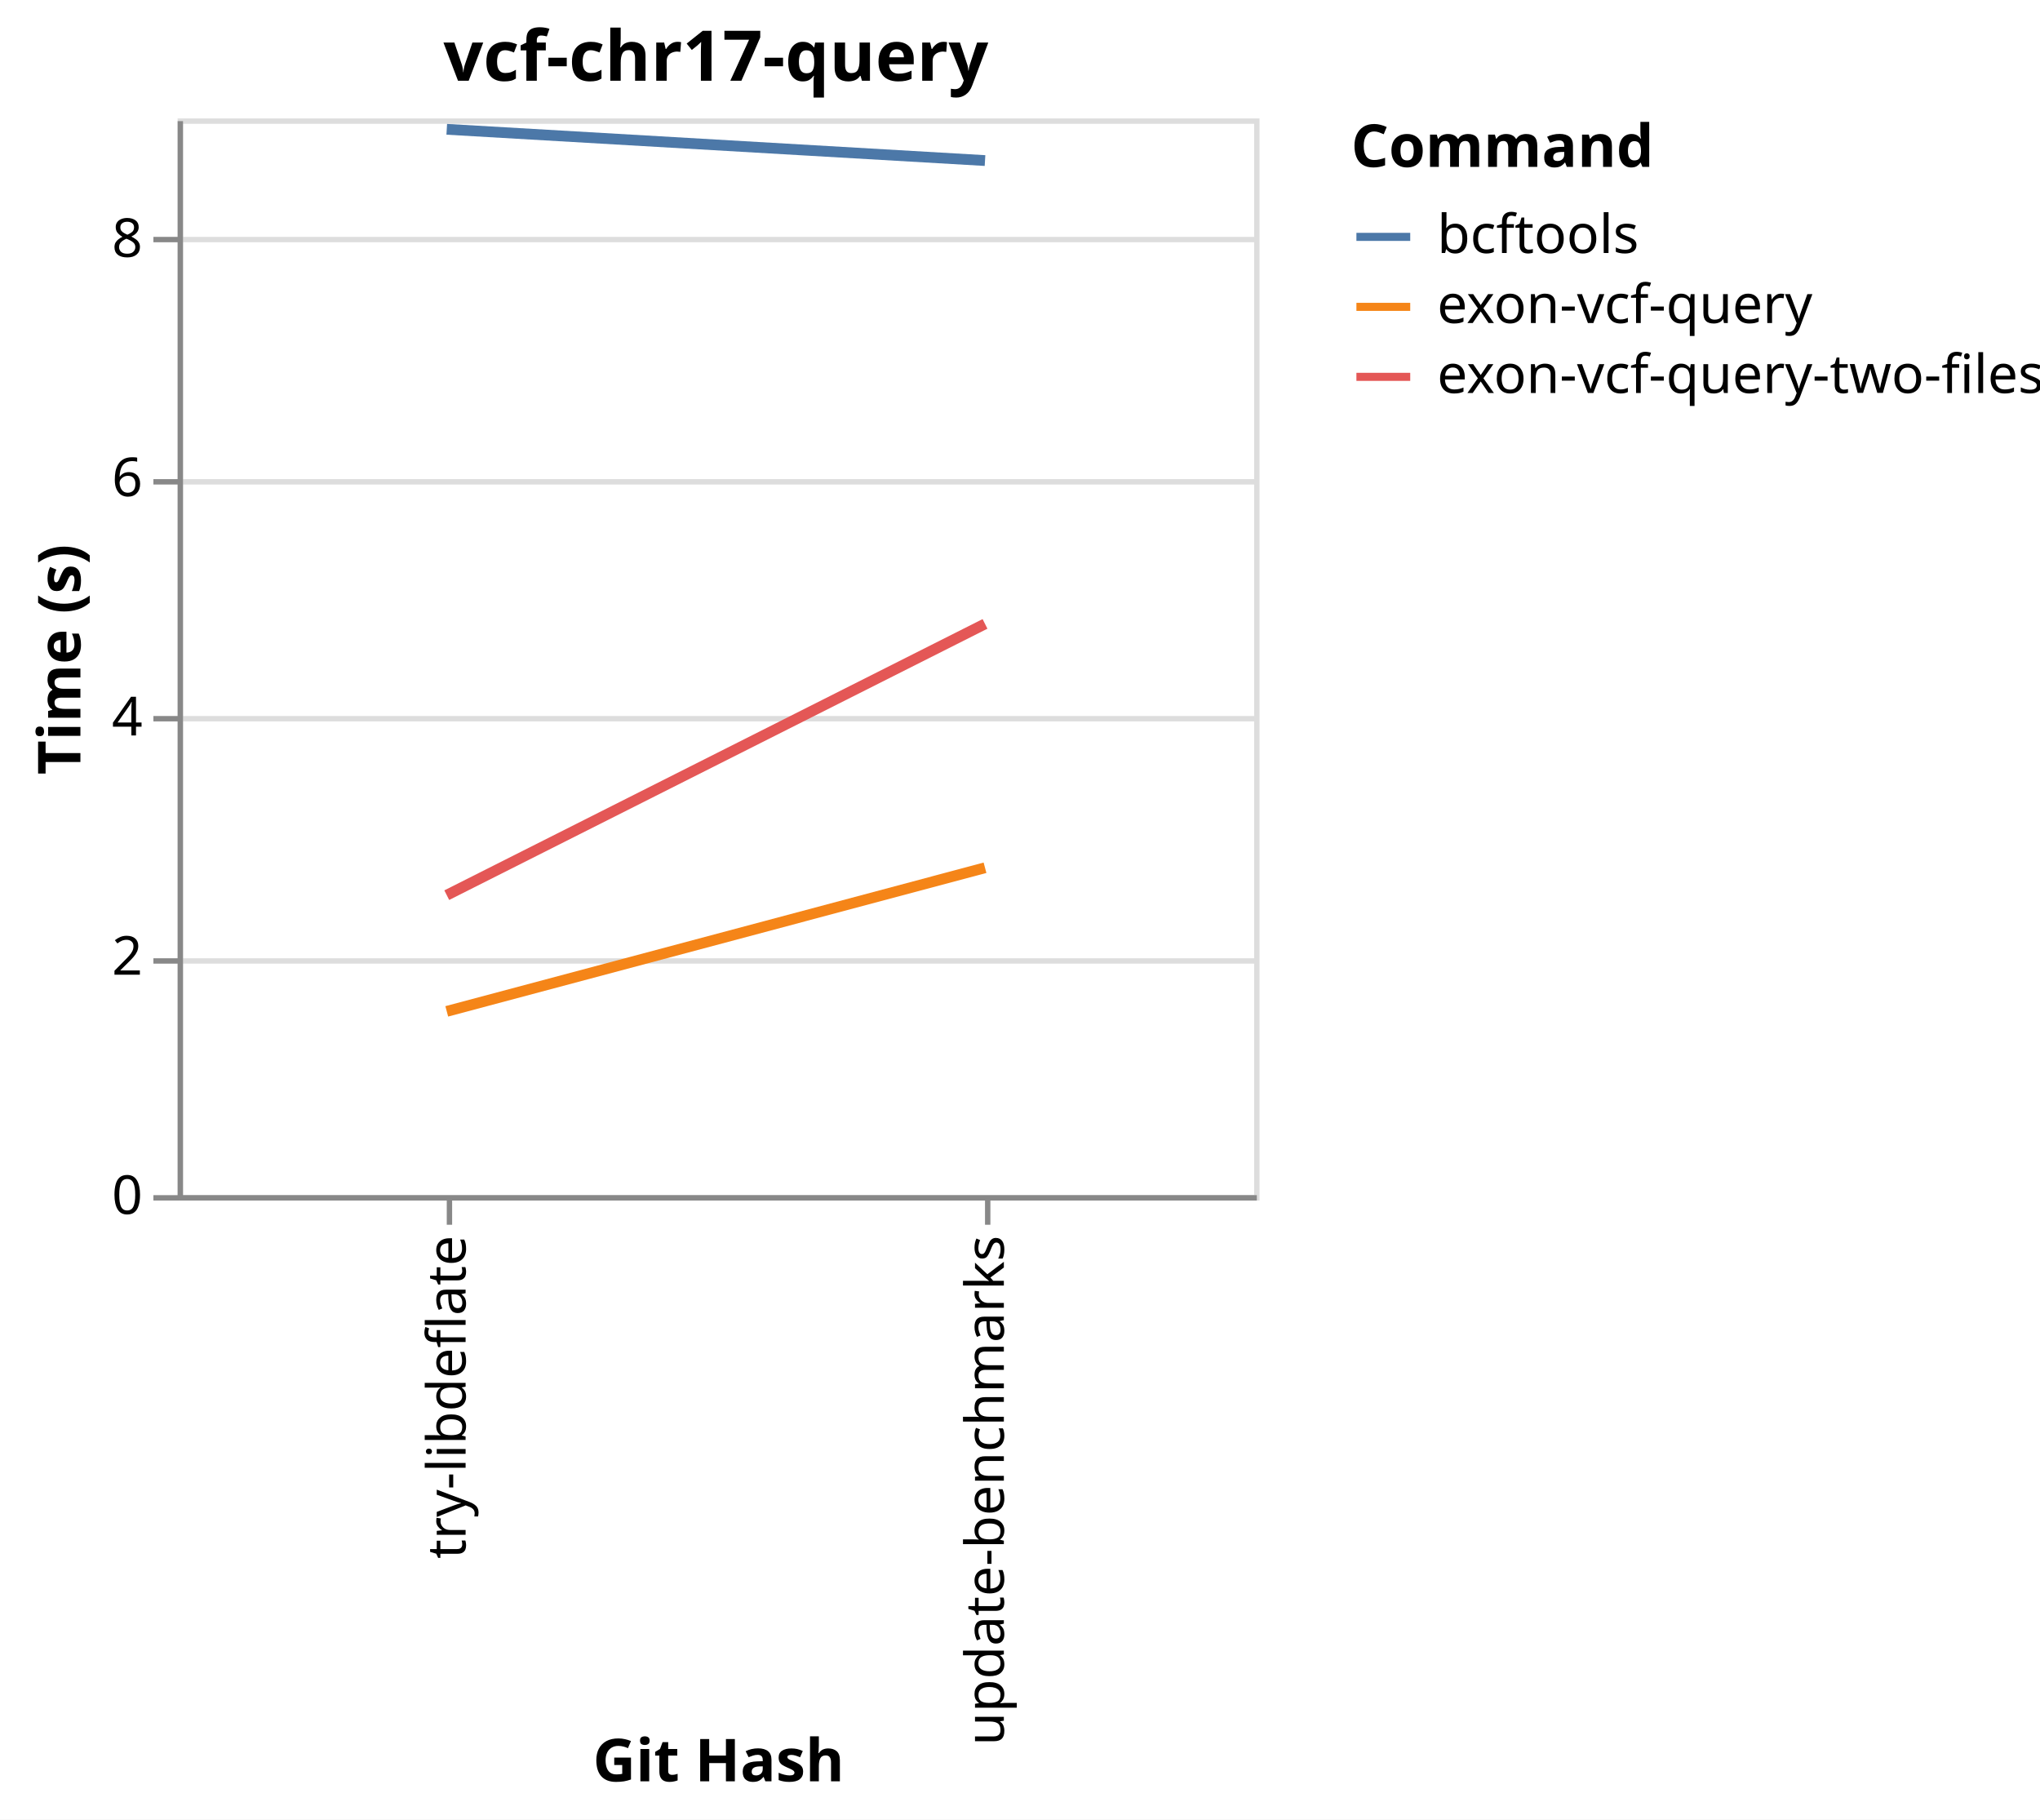
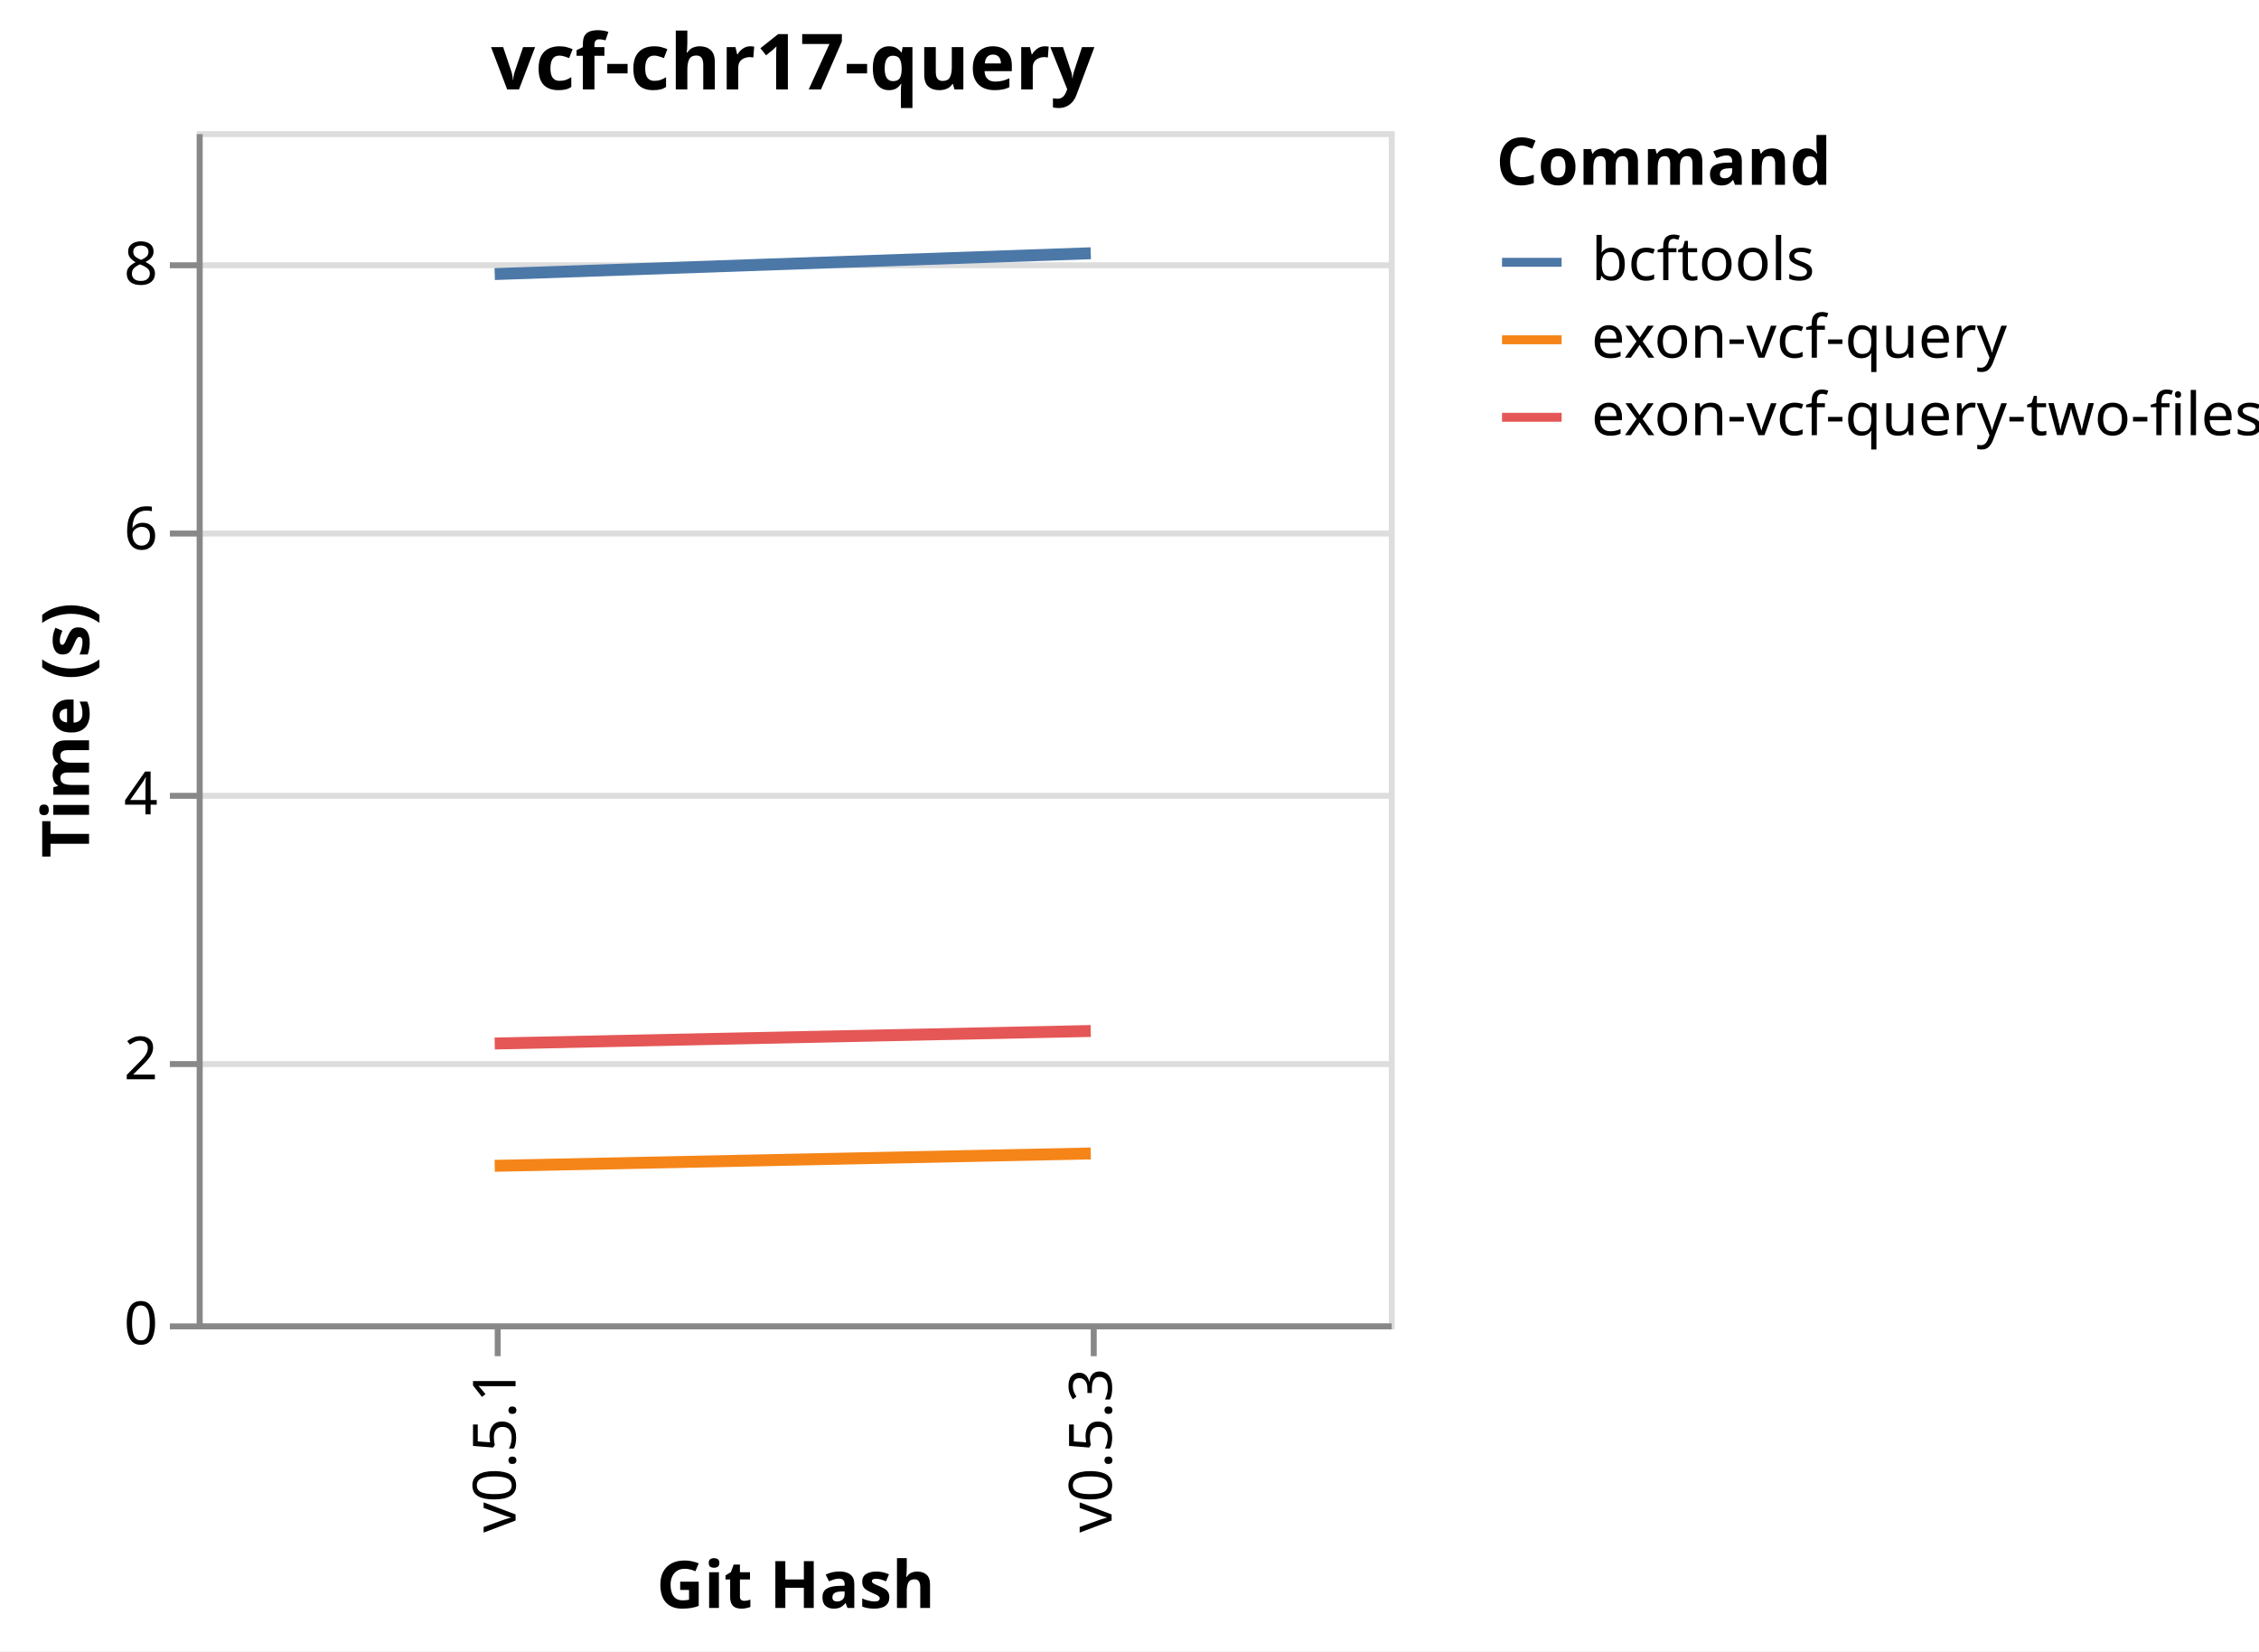
- <svg xmlns="http://www.w3.org/2000/svg" version="1.1" class="marks" width="379" height="338" viewBox="0 0 379 338">
-   <rect width="379" height="338" fill="white" />
+ <svg xmlns="http://www.w3.org/2000/svg" version="1.1" class="marks" width="379" height="277" viewBox="0 0 379 277">
+   <rect width="379" height="277" fill="white" />
  <g fill="none" stroke-miterlimit="10" transform="translate(33,22)">
    <g class="mark-group role-frame root" role="graphics-object" aria-roledescription="group mark container">
      <g transform="translate(0,0)">
        <path class="background" aria-hidden="true" d="M0.5,0.5h200v200h-200Z" stroke="#ddd" />
        <g>
          <g class="mark-group role-axis" aria-hidden="true">
            <g transform="translate(0.5,0.5)">
              <path class="background" aria-hidden="true" d="M0,0h0v0h0Z" pointer-events="none" />
              <g>
                <g class="mark-rule role-axis-grid" pointer-events="none">
                  <line transform="translate(0,200)" x2="200" y2="0" stroke="#ddd" stroke-width="1" opacity="1" />
                  <line transform="translate(0,156)" x2="200" y2="0" stroke="#ddd" stroke-width="1" opacity="1" />
                  <line transform="translate(0,111)" x2="200" y2="0" stroke="#ddd" stroke-width="1" opacity="1" />
                  <line transform="translate(0,67)" x2="200" y2="0" stroke="#ddd" stroke-width="1" opacity="1" />
                  <line transform="translate(0,22)" x2="200" y2="0" stroke="#ddd" stroke-width="1" opacity="1" />
                </g>
              </g>
              <path class="foreground" aria-hidden="true" d="" pointer-events="none" display="none" />
            </g>
          </g>
-           <g class="mark-group role-axis" role="graphics-symbol" aria-roledescription="axis" aria-label="X-axis titled 'Git Hash' for a discrete scale with 2 values: try-libdeflate, update-benchmarks">
+           <g class="mark-group role-axis" role="graphics-symbol" aria-roledescription="axis" aria-label="X-axis titled 'Git Hash' for a discrete scale with 2 values: v0.5.1, v0.5.3">
            <g transform="translate(0.5,200.5)">
              <path class="background" aria-hidden="true" d="M0,0h0v0h0Z" pointer-events="none" />
              <g>
                <g class="mark-rule role-axis-tick" pointer-events="none">
                  <line transform="translate(50,0)" x2="0" y2="5" stroke="#888" stroke-width="1" opacity="1" />
                  <line transform="translate(150,0)" x2="0" y2="5" stroke="#888" stroke-width="1" opacity="1" />
                </g>
                <g class="mark-text role-axis-label" pointer-events="none">
-                   <text text-anchor="end" transform="translate(50,7) rotate(270) translate(0,3)" font-family="sans-serif" font-size="10px" fill="#000" opacity="1">try-libdeflate</text>
-                   <text text-anchor="end" transform="translate(150,7) rotate(270) translate(0,3)" font-family="sans-serif" font-size="10px" fill="#000" opacity="1">update-benchmarks</text>
+                   <text text-anchor="end" transform="translate(50,7) rotate(270) translate(0,3)" font-family="sans-serif" font-size="10px" fill="#000" opacity="1">v0.5.1</text>
+                   <text text-anchor="end" transform="translate(150,7) rotate(270) translate(0,3)" font-family="sans-serif" font-size="10px" fill="#000" opacity="1">v0.5.3</text>
                </g>
                <g class="mark-rule role-axis-domain" pointer-events="none">
                  <line transform="translate(0,0)" x2="200" y2="0" stroke="#888" stroke-width="1" opacity="1" />
                </g>
                <g class="mark-text role-axis-title" pointer-events="none">
-                   <text text-anchor="middle" transform="translate(100,108.3838)" font-family="sans-serif" font-size="11px" font-weight="bold" fill="#000" opacity="1">Git Hash</text>
+                   <text text-anchor="middle" transform="translate(100,47.24121)" font-family="sans-serif" font-size="11px" font-weight="bold" fill="#000" opacity="1">Git Hash</text>
                </g>
              </g>
              <path class="foreground" aria-hidden="true" d="" pointer-events="none" display="none" />
            </g>
          </g>
          <g class="mark-group role-axis" role="graphics-symbol" aria-roledescription="axis" aria-label="Y-axis titled 'Time (s)' for a linear scale with values from 0 to 9">
            <g transform="translate(0.5,0.5)">
              <path class="background" aria-hidden="true" d="M0,0h0v0h0Z" pointer-events="none" />
              <g>
                <g class="mark-rule role-axis-tick" pointer-events="none">
                  <line transform="translate(0,200)" x2="-5" y2="0" stroke="#888" stroke-width="1" opacity="1" />
                  <line transform="translate(0,156)" x2="-5" y2="0" stroke="#888" stroke-width="1" opacity="1" />
                  <line transform="translate(0,111)" x2="-5" y2="0" stroke="#888" stroke-width="1" opacity="1" />
                  <line transform="translate(0,67)" x2="-5" y2="0" stroke="#888" stroke-width="1" opacity="1" />
                  <line transform="translate(0,22)" x2="-5" y2="0" stroke="#888" stroke-width="1" opacity="1" />
                </g>
                <g class="mark-text role-axis-label" pointer-events="none">
                  <text text-anchor="end" transform="translate(-7,203)" font-family="sans-serif" font-size="10px" fill="#000" opacity="1">0</text>
                  <text text-anchor="end" transform="translate(-7,158.5556)" font-family="sans-serif" font-size="10px" fill="#000" opacity="1">2</text>
                  <text text-anchor="end" transform="translate(-7,114.1111)" font-family="sans-serif" font-size="10px" fill="#000" opacity="1">4</text>
                  <text text-anchor="end" transform="translate(-7,69.66667)" font-family="sans-serif" font-size="10px" fill="#000" opacity="1">6</text>
                  <text text-anchor="end" transform="translate(-7,25.22222)" font-family="sans-serif" font-size="10px" fill="#000" opacity="1">8</text>
                </g>
                <g class="mark-rule role-axis-domain" pointer-events="none">
                  <line transform="translate(0,200)" x2="0" y2="-200" stroke="#888" stroke-width="1" opacity="1" />
                </g>
                <g class="mark-text role-axis-title" pointer-events="none">
                  <text text-anchor="middle" transform="translate(-16.56152,100) rotate(-90) translate(0,-2)" font-family="sans-serif" font-size="11px" font-weight="bold" fill="#000" opacity="1">Time (s)</text>
                </g>
              </g>
              <path class="foreground" aria-hidden="true" d="" pointer-events="none" display="none" />
            </g>
          </g>
          <g class="mark-group role-scope pathgroup" role="graphics-object" aria-roledescription="group mark container">
            <g transform="translate(0,0)">
              <path class="background" aria-hidden="true" d="M0,0h200v200h-200Z" />
              <g>
                <g class="mark-line role-mark marks" role="graphics-object" aria-roledescription="line mark container">
-                   <path aria-label="Git Hash: try-libdeflate; Time (s): 8.9092008372; Command: bcftools" role="graphics-symbol" aria-roledescription="line mark" d="M50,2.018L150,7.824" stroke="#4c78a8" stroke-width="2" />
+                   <path aria-label="Git Hash: v0.5.1; Time (s): 7.92102803244; Command: bcftools" role="graphics-symbol" aria-roledescription="line mark" d="M50,23.977L150,20.483" stroke="#4c78a8" stroke-width="2" />
                </g>
              </g>
              <path class="foreground" aria-hidden="true" d="" display="none" />
            </g>
            <g transform="translate(0,0)">
              <path class="background" aria-hidden="true" d="M0,0h200v200h-200Z" />
              <g>
                <g class="mark-line role-mark marks" role="graphics-object" aria-roledescription="line mark container">
-                   <path aria-label="Git Hash: try-libdeflate; Time (s): 1.5361616626; Command: exon-vcf-query" role="graphics-symbol" aria-roledescription="line mark" d="M50,165.863L150,139.19" stroke="#f58518" stroke-width="2" />
+                   <path aria-label="Git Hash: v0.5.1; Time (s): 1.18944853244; Command: exon-vcf-query" role="graphics-symbol" aria-roledescription="line mark" d="M50,173.568L150,171.495" stroke="#f58518" stroke-width="2" />
                </g>
              </g>
              <path class="foreground" aria-hidden="true" d="" display="none" />
            </g>
            <g transform="translate(0,0)">
              <path class="background" aria-hidden="true" d="M0,0h200v200h-200Z" />
              <g>
                <g class="mark-line role-mark marks" role="graphics-object" aria-roledescription="line mark container">
-                   <path aria-label="Git Hash: try-libdeflate; Time (s): 2.5074602958; Command: exon-vcf-query-two-files" role="graphics-symbol" aria-roledescription="line mark" d="M50,144.279L150,93.89" stroke="#e45756" stroke-width="2" />
+                   <path aria-label="Git Hash: v0.5.1; Time (s): 2.11275415724; Command: exon-vcf-query-two-files" role="graphics-symbol" aria-roledescription="line mark" d="M50,153.05L150,150.951" stroke="#e45756" stroke-width="2" />
                </g>
              </g>
              <path class="foreground" aria-hidden="true" d="" display="none" />
            </g>
          </g>
          <g class="mark-group role-legend" role="graphics-symbol" aria-roledescription="legend" aria-label="Symbol legend titled 'Command' for stroke color with 3 values: bcftools, exon-vcf-query, exon-vcf-query-two-files">
            <g transform="translate(218,0)">
              <path class="background" aria-hidden="true" d="M0,0h123v53h-123Z" pointer-events="none" />
              <g>
                <g class="mark-group role-legend-entry">
                  <g transform="translate(0,16)">
                    <path class="background" aria-hidden="true" d="M0,0h0v0h0Z" pointer-events="none" />
                    <g>
                      <g class="mark-group role-scope" role="graphics-object" aria-roledescription="group mark container">
                        <g transform="translate(0,0)">
                          <path class="background" aria-hidden="true" d="M0,0h122.143v11h-122.143Z" pointer-events="none" opacity="1" />
                          <g>
                            <g class="mark-symbol role-legend-symbol" pointer-events="none">
                              <path transform="translate(6,6)" d="M-5,0L5,0" stroke="#4c78a8" stroke-width="1.5" opacity="1" />
                            </g>
                            <g class="mark-text role-legend-label" pointer-events="none">
                              <text text-anchor="start" transform="translate(16,9)" font-family="sans-serif" font-size="10px" fill="#000" opacity="1">bcftools</text>
                            </g>
                          </g>
                          <path class="foreground" aria-hidden="true" d="" pointer-events="none" display="none" />
                        </g>
                        <g transform="translate(0,13)">
                          <path class="background" aria-hidden="true" d="M0,0h122.143v11h-122.143Z" pointer-events="none" opacity="1" />
                          <g>
                            <g class="mark-symbol role-legend-symbol" pointer-events="none">
                              <path transform="translate(6,6)" d="M-5,0L5,0" stroke="#f58518" stroke-width="1.5" opacity="1" />
                            </g>
                            <g class="mark-text role-legend-label" pointer-events="none">
                              <text text-anchor="start" transform="translate(16,9)" font-family="sans-serif" font-size="10px" fill="#000" opacity="1">exon-vcf-query</text>
                            </g>
                          </g>
                          <path class="foreground" aria-hidden="true" d="" pointer-events="none" display="none" />
                        </g>
                        <g transform="translate(0,26)">
                          <path class="background" aria-hidden="true" d="M0,0h122.143v11h-122.143Z" pointer-events="none" opacity="1" />
                          <g>
                            <g class="mark-symbol role-legend-symbol" pointer-events="none">
                              <path transform="translate(6,6)" d="M-5,0L5,0" stroke="#e45756" stroke-width="1.5" opacity="1" />
                            </g>
                            <g class="mark-text role-legend-label" pointer-events="none">
                              <text text-anchor="start" transform="translate(16,9)" font-family="sans-serif" font-size="10px" fill="#000" opacity="1">exon-vcf-query-two-files</text>
                            </g>
                          </g>
                          <path class="foreground" aria-hidden="true" d="" pointer-events="none" display="none" />
                        </g>
                      </g>
                    </g>
                    <path class="foreground" aria-hidden="true" d="" pointer-events="none" display="none" />
                  </g>
                </g>
                <g class="mark-text role-legend-title" pointer-events="none">
                  <text text-anchor="start" transform="translate(0,9)" font-family="sans-serif" font-size="11px" font-weight="bold" fill="#000" opacity="1">Command</text>
                </g>
              </g>
              <path class="foreground" aria-hidden="true" d="" pointer-events="none" display="none" />
            </g>
          </g>
          <g class="mark-group role-title">
            <g transform="translate(100,-17)">
              <path class="background" aria-hidden="true" d="M0,0h0v0h0Z" pointer-events="none" />
              <g>
                <g class="mark-text role-title-text" role="graphics-symbol" aria-roledescription="title" aria-label="Title text 'vcf-chr17-query'" pointer-events="none">
                  <text text-anchor="middle" transform="translate(0,10)" font-family="sans-serif" font-size="13px" font-weight="bold" fill="#000" opacity="1">vcf-chr17-query</text>
                </g>
              </g>
              <path class="foreground" aria-hidden="true" d="" pointer-events="none" display="none" />
            </g>
          </g>
        </g>
        <path class="foreground" aria-hidden="true" d="" display="none" />
      </g>
    </g>
  </g>
</svg>
